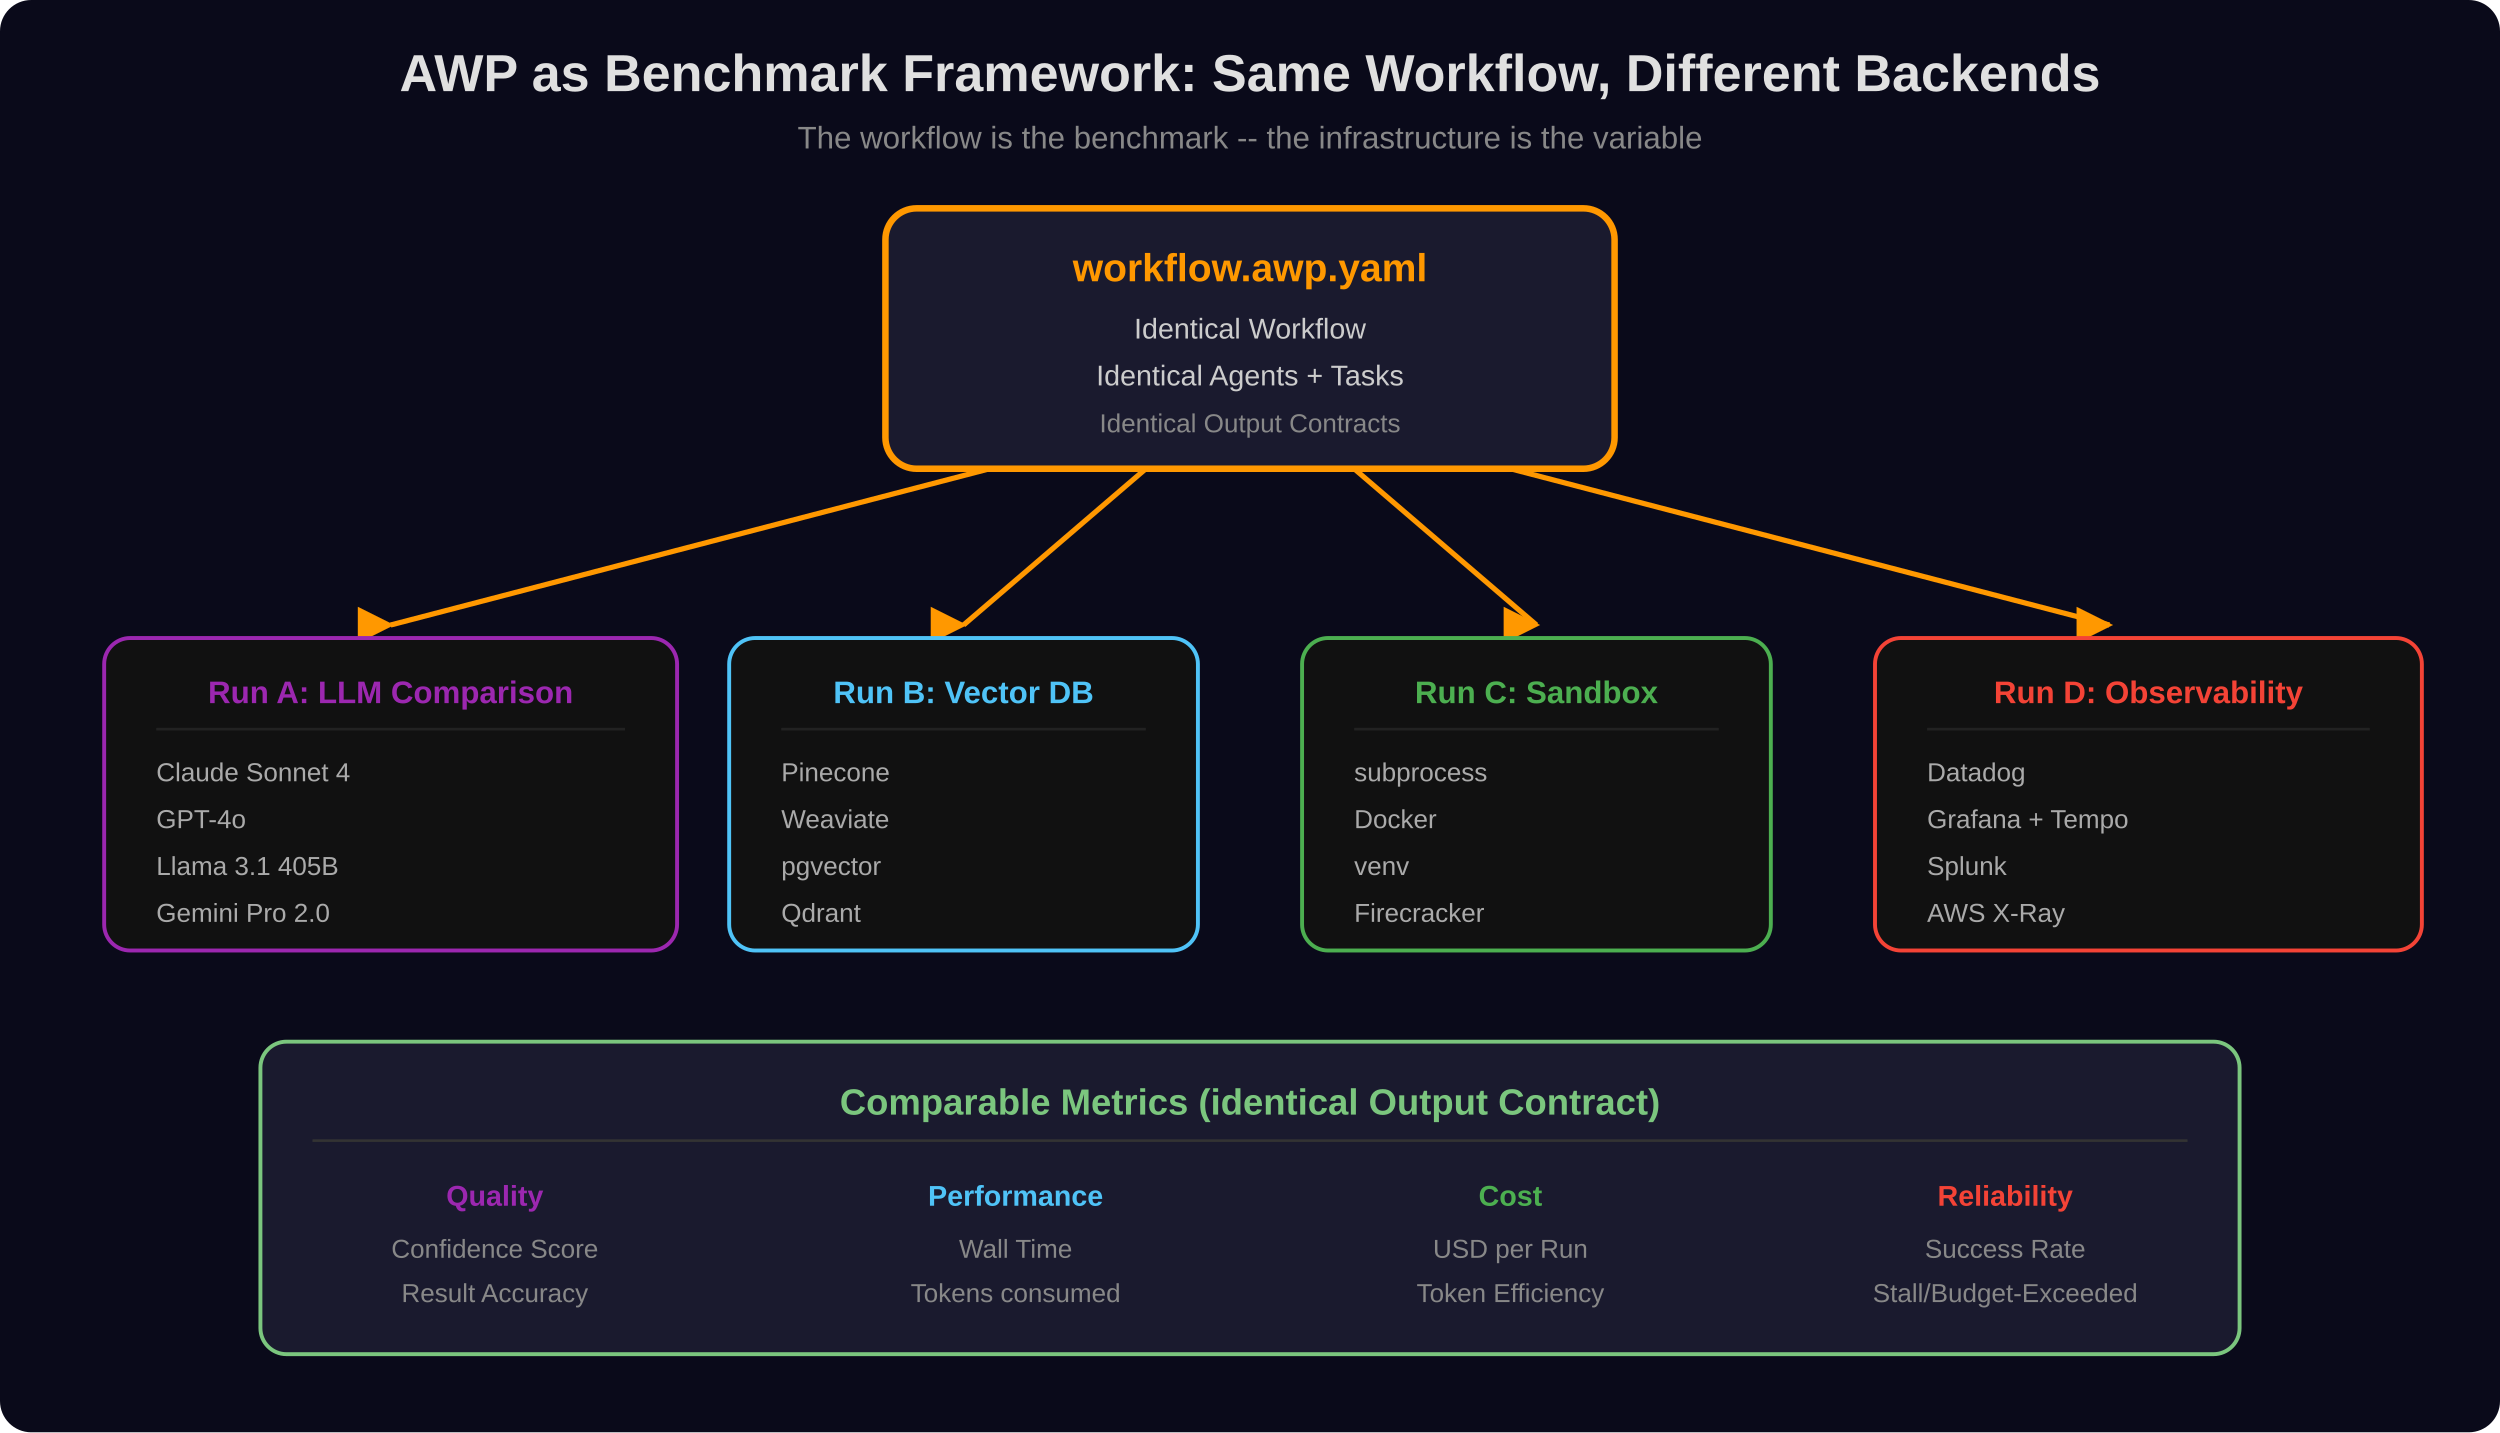
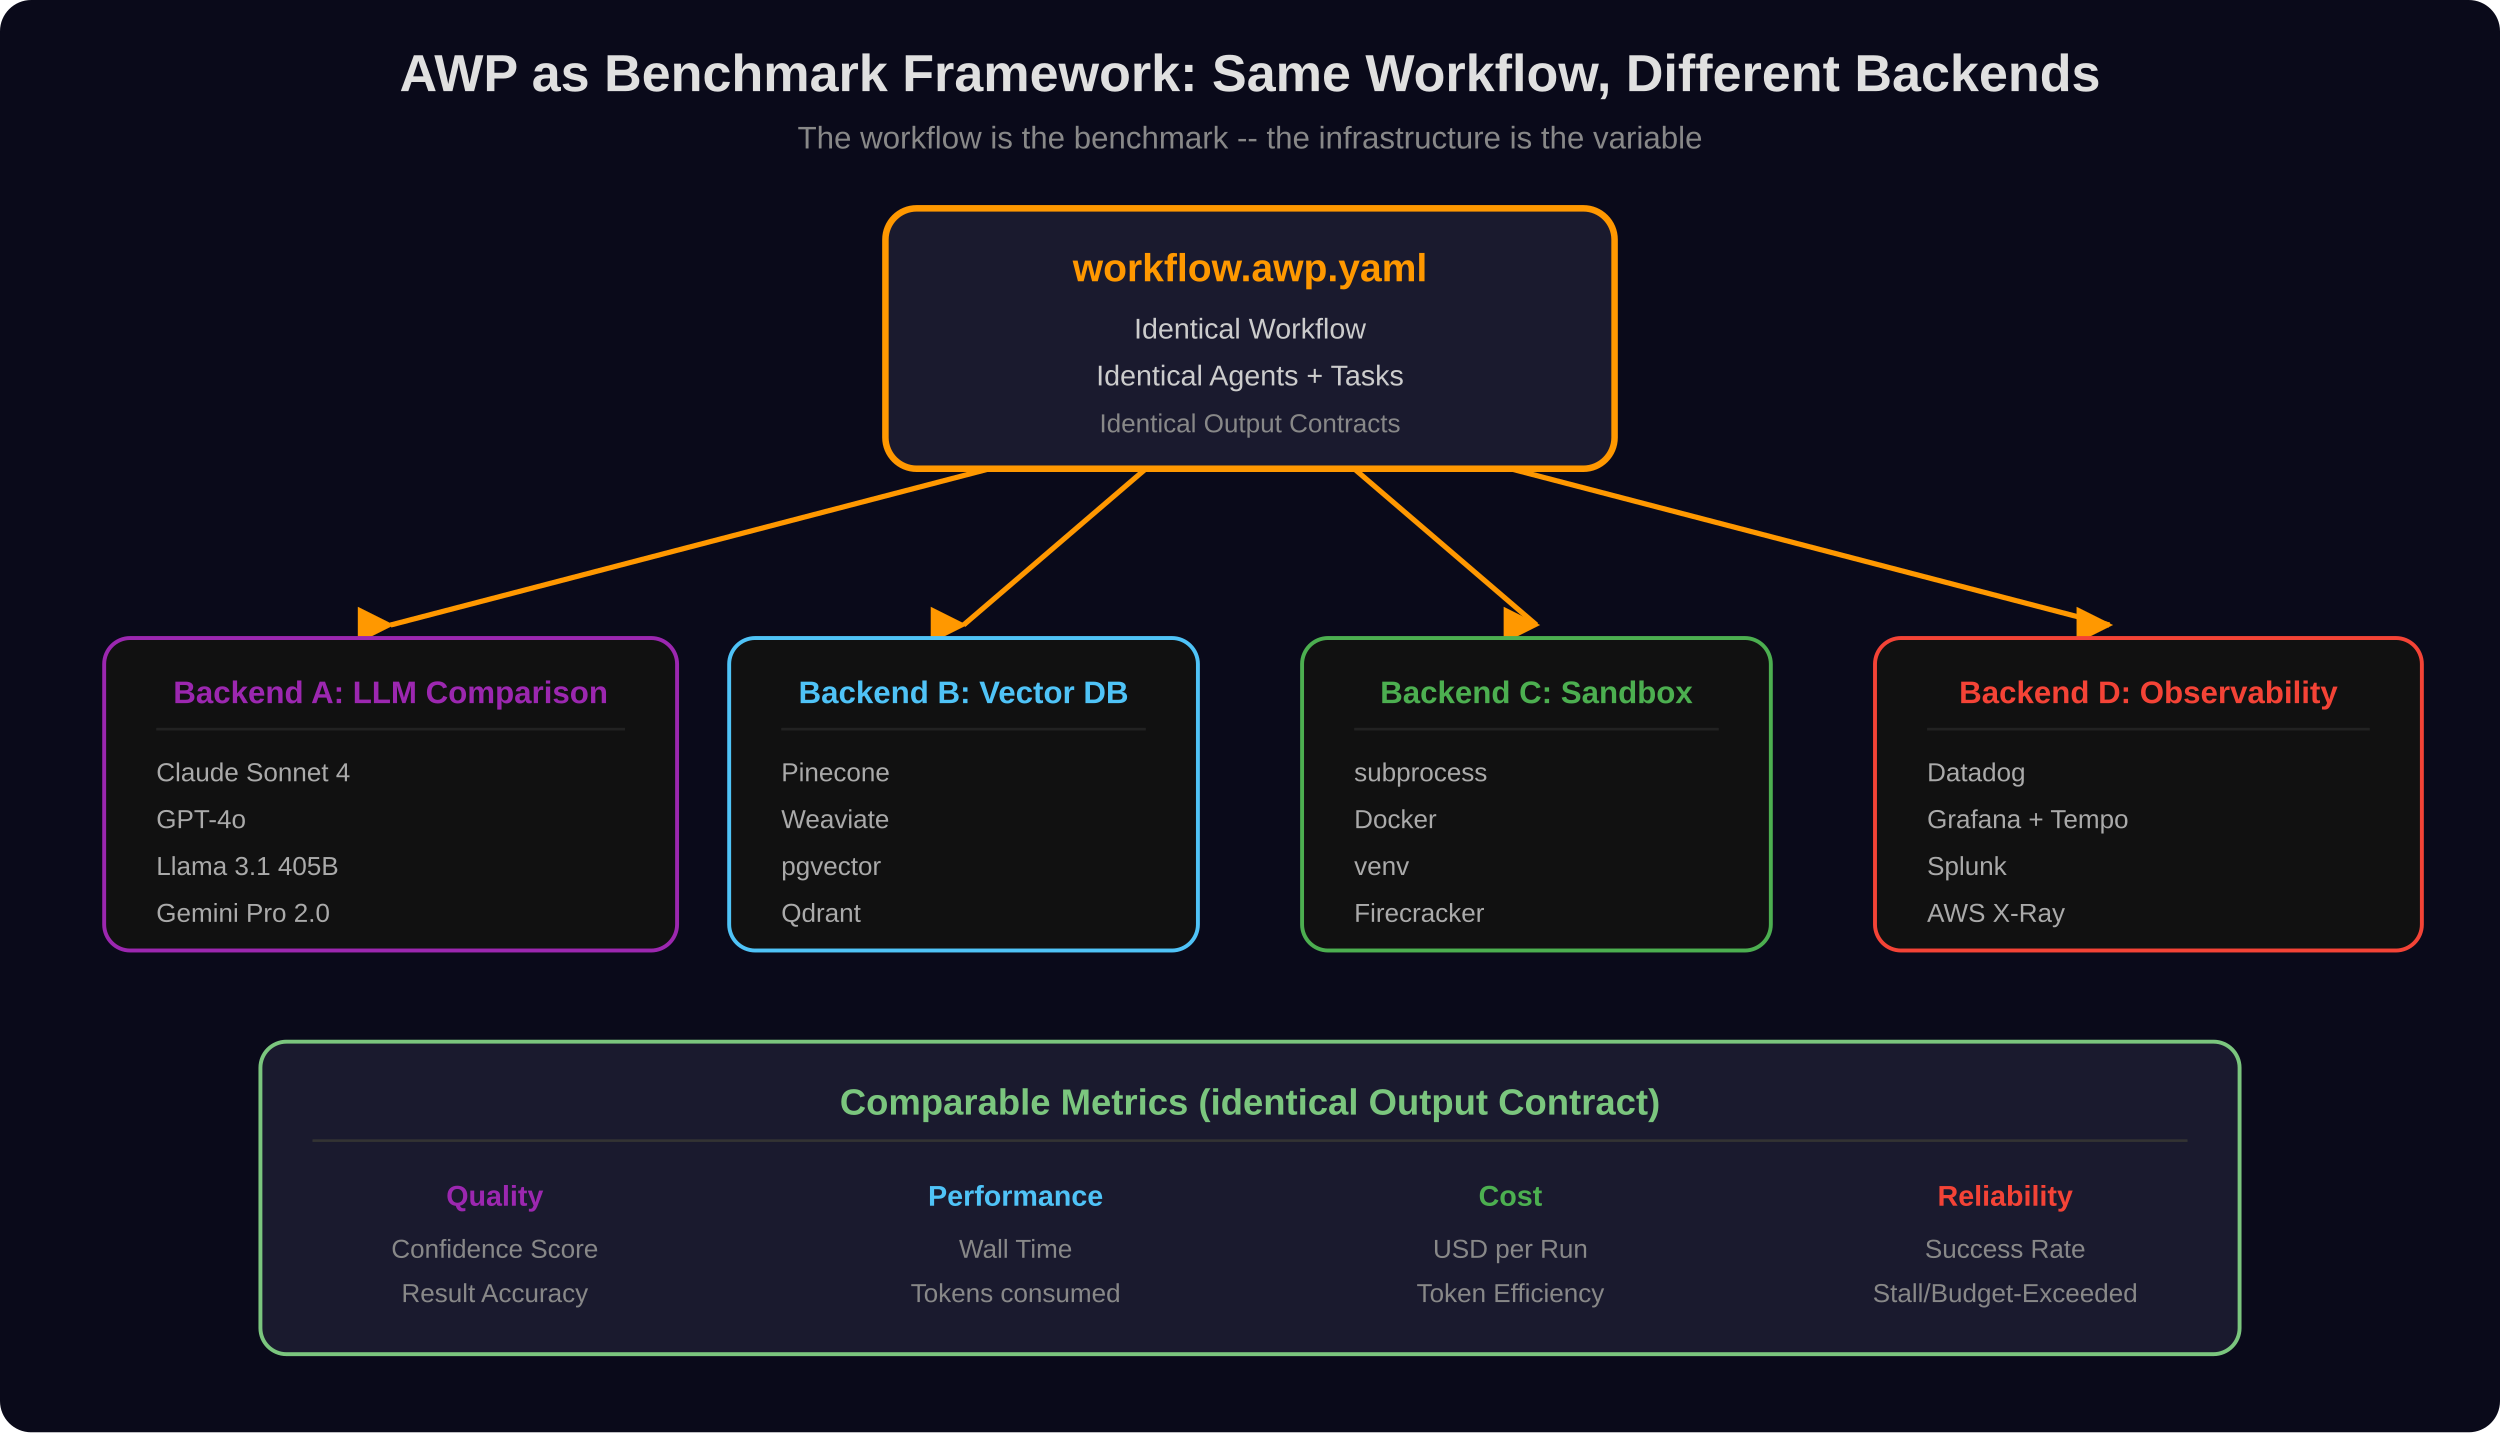
<svg xmlns="http://www.w3.org/2000/svg" viewBox="0 0 960 550" font-family="Segoe UI, Arial, sans-serif">
  <defs>
    <marker id="bfA" viewBox="0 0 10 10" refX="9" refY="5" markerWidth="7" markerHeight="7" orient="auto-start-auto">
      <path d="M 0 0 L 10 5 L 0 10 z" fill="#FF9800" />
    </marker>
  </defs>
  <rect width="960" height="550" rx="12" fill="#0a0a1a" />
  <text x="480" y="35" text-anchor="middle" fill="#e0e0e0" font-size="20" font-weight="bold">AWP as Benchmark Framework: Same Workflow, Different Backends</text>
  <text x="480" y="57" text-anchor="middle" fill="#888" font-size="12">The workflow is the benchmark -- the infrastructure is the variable</text>
  <rect x="340" y="80" width="280" height="100" rx="12" fill="#1a1a2e" stroke="#FF9800" stroke-width="2.5" />
  <text x="480" y="108" text-anchor="middle" fill="#FF9800" font-size="15" font-weight="bold">workflow.awp.yaml</text>
  <text x="480" y="130" text-anchor="middle" fill="#ccc" font-size="11">Identical Workflow</text>
  <text x="480" y="148" text-anchor="middle" fill="#ccc" font-size="11">Identical Agents + Tasks</text>
  <text x="480" y="166" text-anchor="middle" fill="#888" font-size="10">Identical Output Contracts</text>
  <line x1="380" y1="180" x2="150" y2="240" stroke="#FF9800" stroke-width="2" marker-end="url(#bfA)" />
  <line x1="440" y1="180" x2="370" y2="240" stroke="#FF9800" stroke-width="2" marker-end="url(#bfA)" />
  <line x1="520" y1="180" x2="590" y2="240" stroke="#FF9800" stroke-width="2" marker-end="url(#bfA)" />
  <line x1="580" y1="180" x2="810" y2="240" stroke="#FF9800" stroke-width="2" marker-end="url(#bfA)" />
  <rect x="40" y="245" width="220" height="120" rx="10" fill="#111" stroke="#9C27B0" stroke-width="1.5" />
-   <text x="150" y="270" text-anchor="middle" fill="#9C27B0" font-size="12" font-weight="bold">Run A: LLM Comparison</text>
+   <text x="150" y="270" text-anchor="middle" fill="#9C27B0" font-size="12" font-weight="bold">Backend A: LLM Comparison</text>
  <line x1="60" y1="280" x2="240" y2="280" stroke="#222" />
  <text x="60" y="300" fill="#aaa" font-size="10">Claude Sonnet 4</text>
  <text x="60" y="318" fill="#aaa" font-size="10">GPT-4o</text>
  <text x="60" y="336" fill="#aaa" font-size="10">Llama 3.1 405B</text>
  <text x="60" y="354" fill="#aaa" font-size="10">Gemini Pro 2.0</text>
  <rect x="280" y="245" width="180" height="120" rx="10" fill="#111" stroke="#4fc3f7" stroke-width="1.5" />
-   <text x="370" y="270" text-anchor="middle" fill="#4fc3f7" font-size="12" font-weight="bold">Run B: Vector DB</text>
+   <text x="370" y="270" text-anchor="middle" fill="#4fc3f7" font-size="12" font-weight="bold">Backend B: Vector DB</text>
  <line x1="300" y1="280" x2="440" y2="280" stroke="#222" />
  <text x="300" y="300" fill="#aaa" font-size="10">Pinecone</text>
  <text x="300" y="318" fill="#aaa" font-size="10">Weaviate</text>
  <text x="300" y="336" fill="#aaa" font-size="10">pgvector</text>
  <text x="300" y="354" fill="#aaa" font-size="10">Qdrant</text>
  <rect x="500" y="245" width="180" height="120" rx="10" fill="#111" stroke="#4CAF50" stroke-width="1.5" />
-   <text x="590" y="270" text-anchor="middle" fill="#4CAF50" font-size="12" font-weight="bold">Run C: Sandbox</text>
+   <text x="590" y="270" text-anchor="middle" fill="#4CAF50" font-size="12" font-weight="bold">Backend C: Sandbox</text>
  <line x1="520" y1="280" x2="660" y2="280" stroke="#222" />
  <text x="520" y="300" fill="#aaa" font-size="10">subprocess</text>
  <text x="520" y="318" fill="#aaa" font-size="10">Docker</text>
  <text x="520" y="336" fill="#aaa" font-size="10">venv</text>
  <text x="520" y="354" fill="#aaa" font-size="10">Firecracker</text>
  <rect x="720" y="245" width="210" height="120" rx="10" fill="#111" stroke="#f44336" stroke-width="1.5" />
-   <text x="825" y="270" text-anchor="middle" fill="#f44336" font-size="12" font-weight="bold">Run D: Observability</text>
+   <text x="825" y="270" text-anchor="middle" fill="#f44336" font-size="12" font-weight="bold">Backend D: Observability</text>
  <line x1="740" y1="280" x2="910" y2="280" stroke="#222" />
  <text x="740" y="300" fill="#aaa" font-size="10">Datadog</text>
  <text x="740" y="318" fill="#aaa" font-size="10">Grafana + Tempo</text>
  <text x="740" y="336" fill="#aaa" font-size="10">Splunk</text>
  <text x="740" y="354" fill="#aaa" font-size="10">AWS X-Ray</text>
  <rect x="100" y="400" width="760" height="120" rx="10" fill="#1a1a2e" stroke="#7bc67e" stroke-width="1.5" />
  <text x="480" y="428" text-anchor="middle" fill="#7bc67e" font-size="14" font-weight="bold">Comparable Metrics (identical Output Contract)</text>
  <line x1="120" y1="438" x2="840" y2="438" stroke="#333" />
  <text x="190" y="463" text-anchor="middle" fill="#9C27B0" font-size="11" font-weight="bold">Quality</text>
  <text x="190" y="483" text-anchor="middle" fill="#888" font-size="10">Confidence Score</text>
  <text x="190" y="500" text-anchor="middle" fill="#888" font-size="10">Result Accuracy</text>
  <text x="390" y="463" text-anchor="middle" fill="#4fc3f7" font-size="11" font-weight="bold">Performance</text>
  <text x="390" y="483" text-anchor="middle" fill="#888" font-size="10">Wall Time</text>
  <text x="390" y="500" text-anchor="middle" fill="#888" font-size="10">Tokens consumed</text>
  <text x="580" y="463" text-anchor="middle" fill="#4CAF50" font-size="11" font-weight="bold">Cost</text>
  <text x="580" y="483" text-anchor="middle" fill="#888" font-size="10">USD per Run</text>
  <text x="580" y="500" text-anchor="middle" fill="#888" font-size="10">Token Efficiency</text>
  <text x="770" y="463" text-anchor="middle" fill="#f44336" font-size="11" font-weight="bold">Reliability</text>
  <text x="770" y="483" text-anchor="middle" fill="#888" font-size="10">Success Rate</text>
  <text x="770" y="500" text-anchor="middle" fill="#888" font-size="10">Stall/Budget-Exceeded</text>
</svg>
